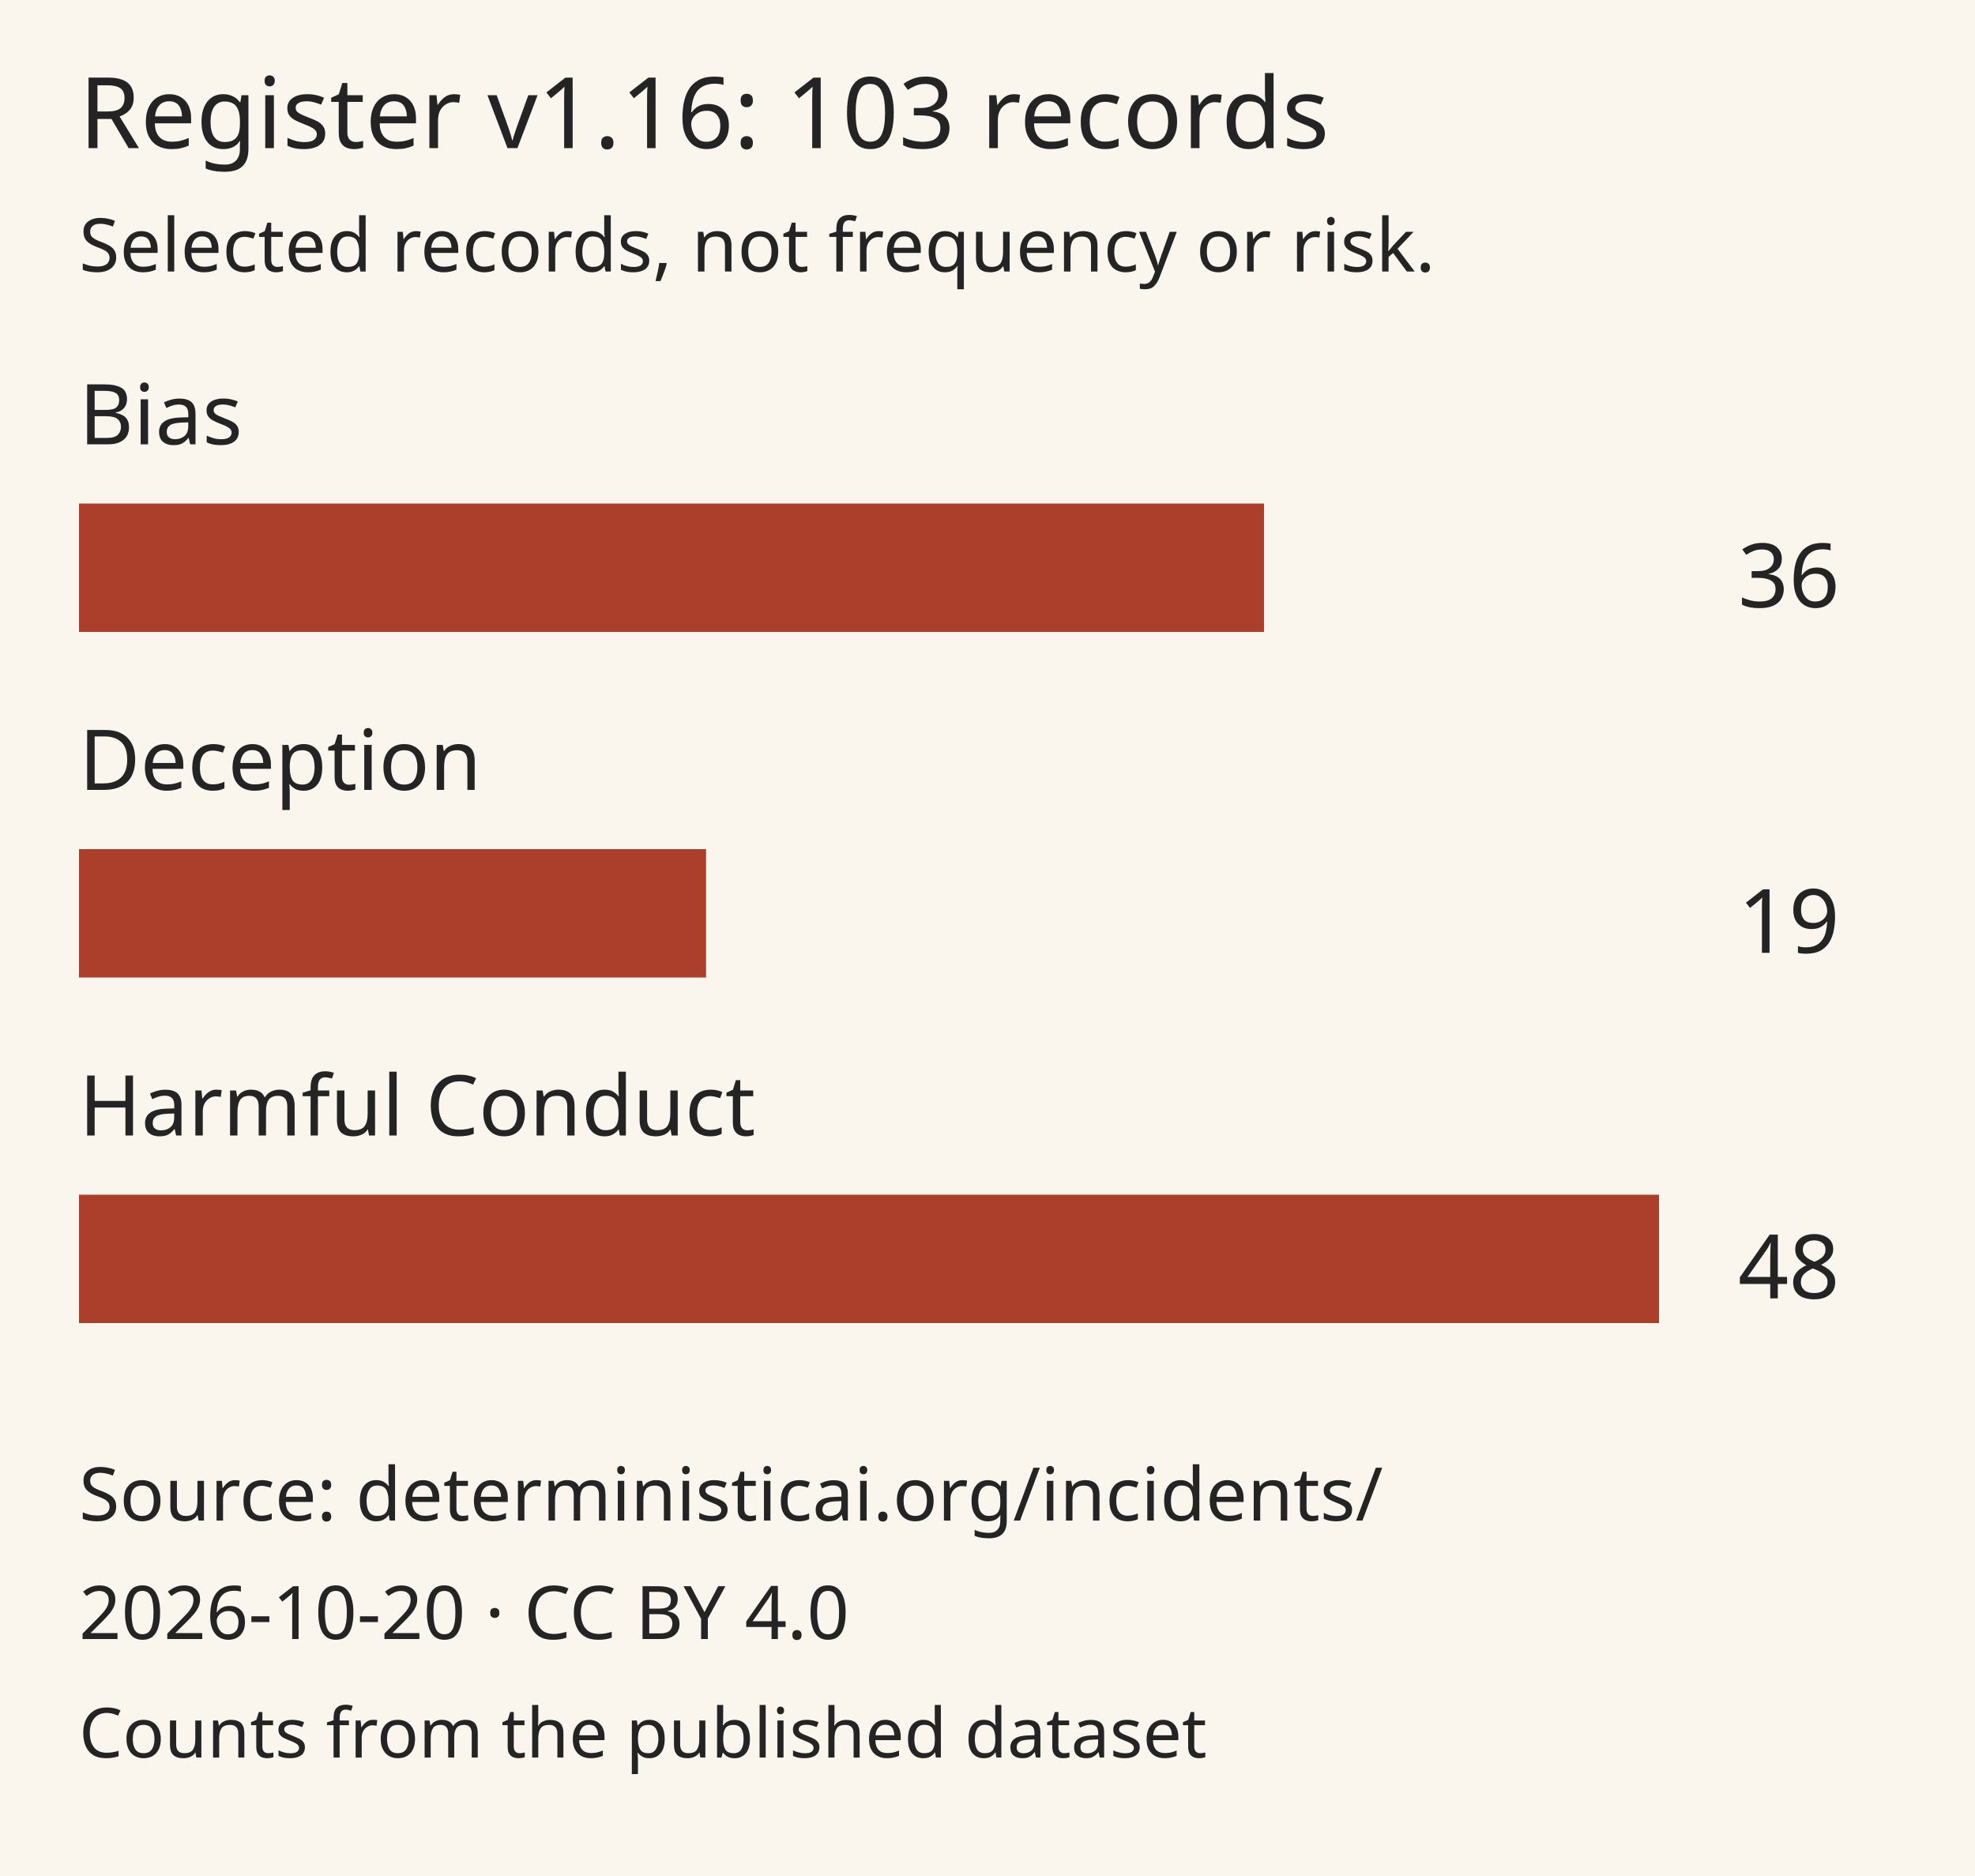
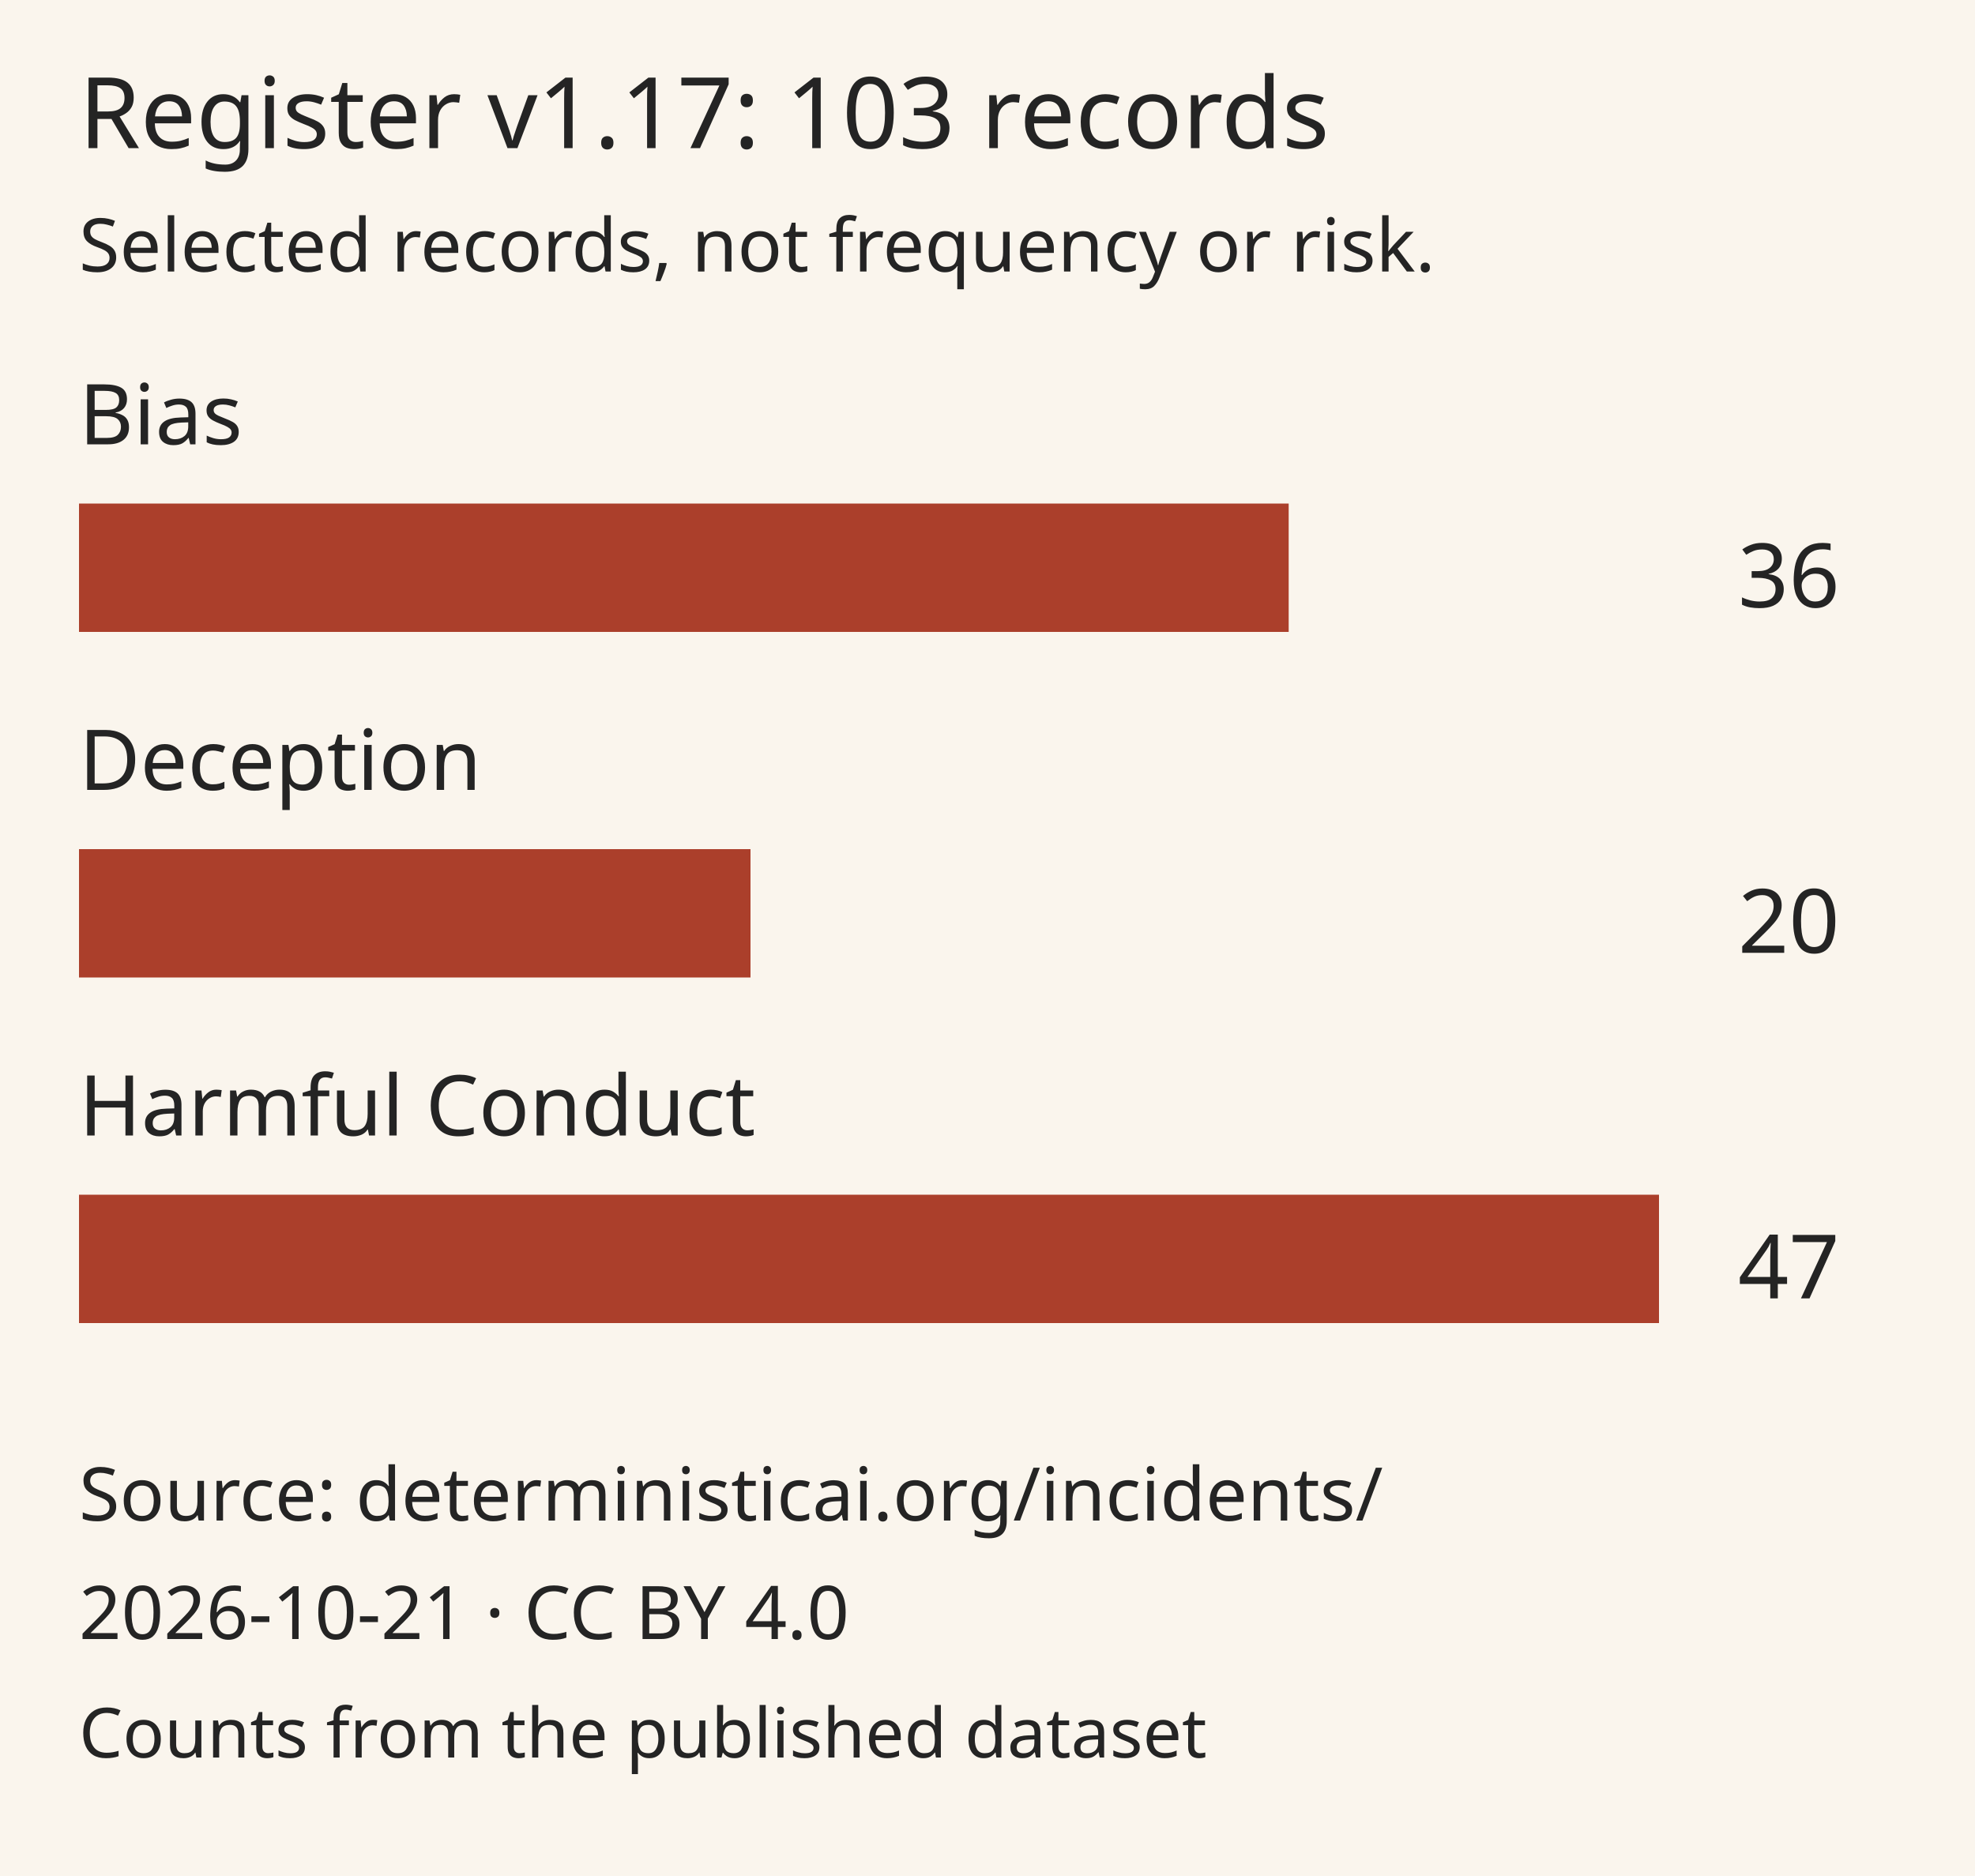
<svg xmlns="http://www.w3.org/2000/svg" viewBox="0 0 400 380">
  <rect width="400" height="380" fill="#faf5ed" />
  <g font-family="sans-serif" fill="#242424">
-     <text x="16" y="30" font-size="20">Register v1.16: 103 records</text>
+     <text x="16" y="30" font-size="20">Register v1.17: 103 records</text>
    <text x="16" y="55" font-size="15">Selected records, not frequency or risk.</text>
    <text x="16" y="90" font-size="17">Bias</text>
-     <rect x="16" y="102" width="240" height="26" fill="#ab3f2b" />
+     <rect x="16" y="102" width="245" height="26" fill="#ab3f2b" />
    <text x="352" y="123" font-size="18">36</text>
    <text x="16" y="160" font-size="17">Deception</text>
-     <rect x="16" y="172" width="127" height="26" fill="#ab3f2b" />
-     <text x="352" y="193" font-size="18">19</text>
+     <rect x="16" y="172" width="136" height="26" fill="#ab3f2b" />
+     <text x="352" y="193" font-size="18">20</text>
    <text x="16" y="230" font-size="17">Harmful Conduct</text>
    <rect x="16" y="242" width="320" height="26" fill="#ab3f2b" />
-     <text x="352" y="263" font-size="18">48</text>
+     <text x="352" y="263" font-size="18">47</text>
    <text x="16" y="308" font-size="15">Source: deterministicai.org/incidents/</text>
-     <text x="16" y="332" font-size="15">2026-10-20 · CC BY 4.0</text>
+     <text x="16" y="332" font-size="15">2026-10-21 · CC BY 4.0</text>
    <text x="16" y="356" font-size="14">Counts from the published dataset</text>
  </g>
</svg>
